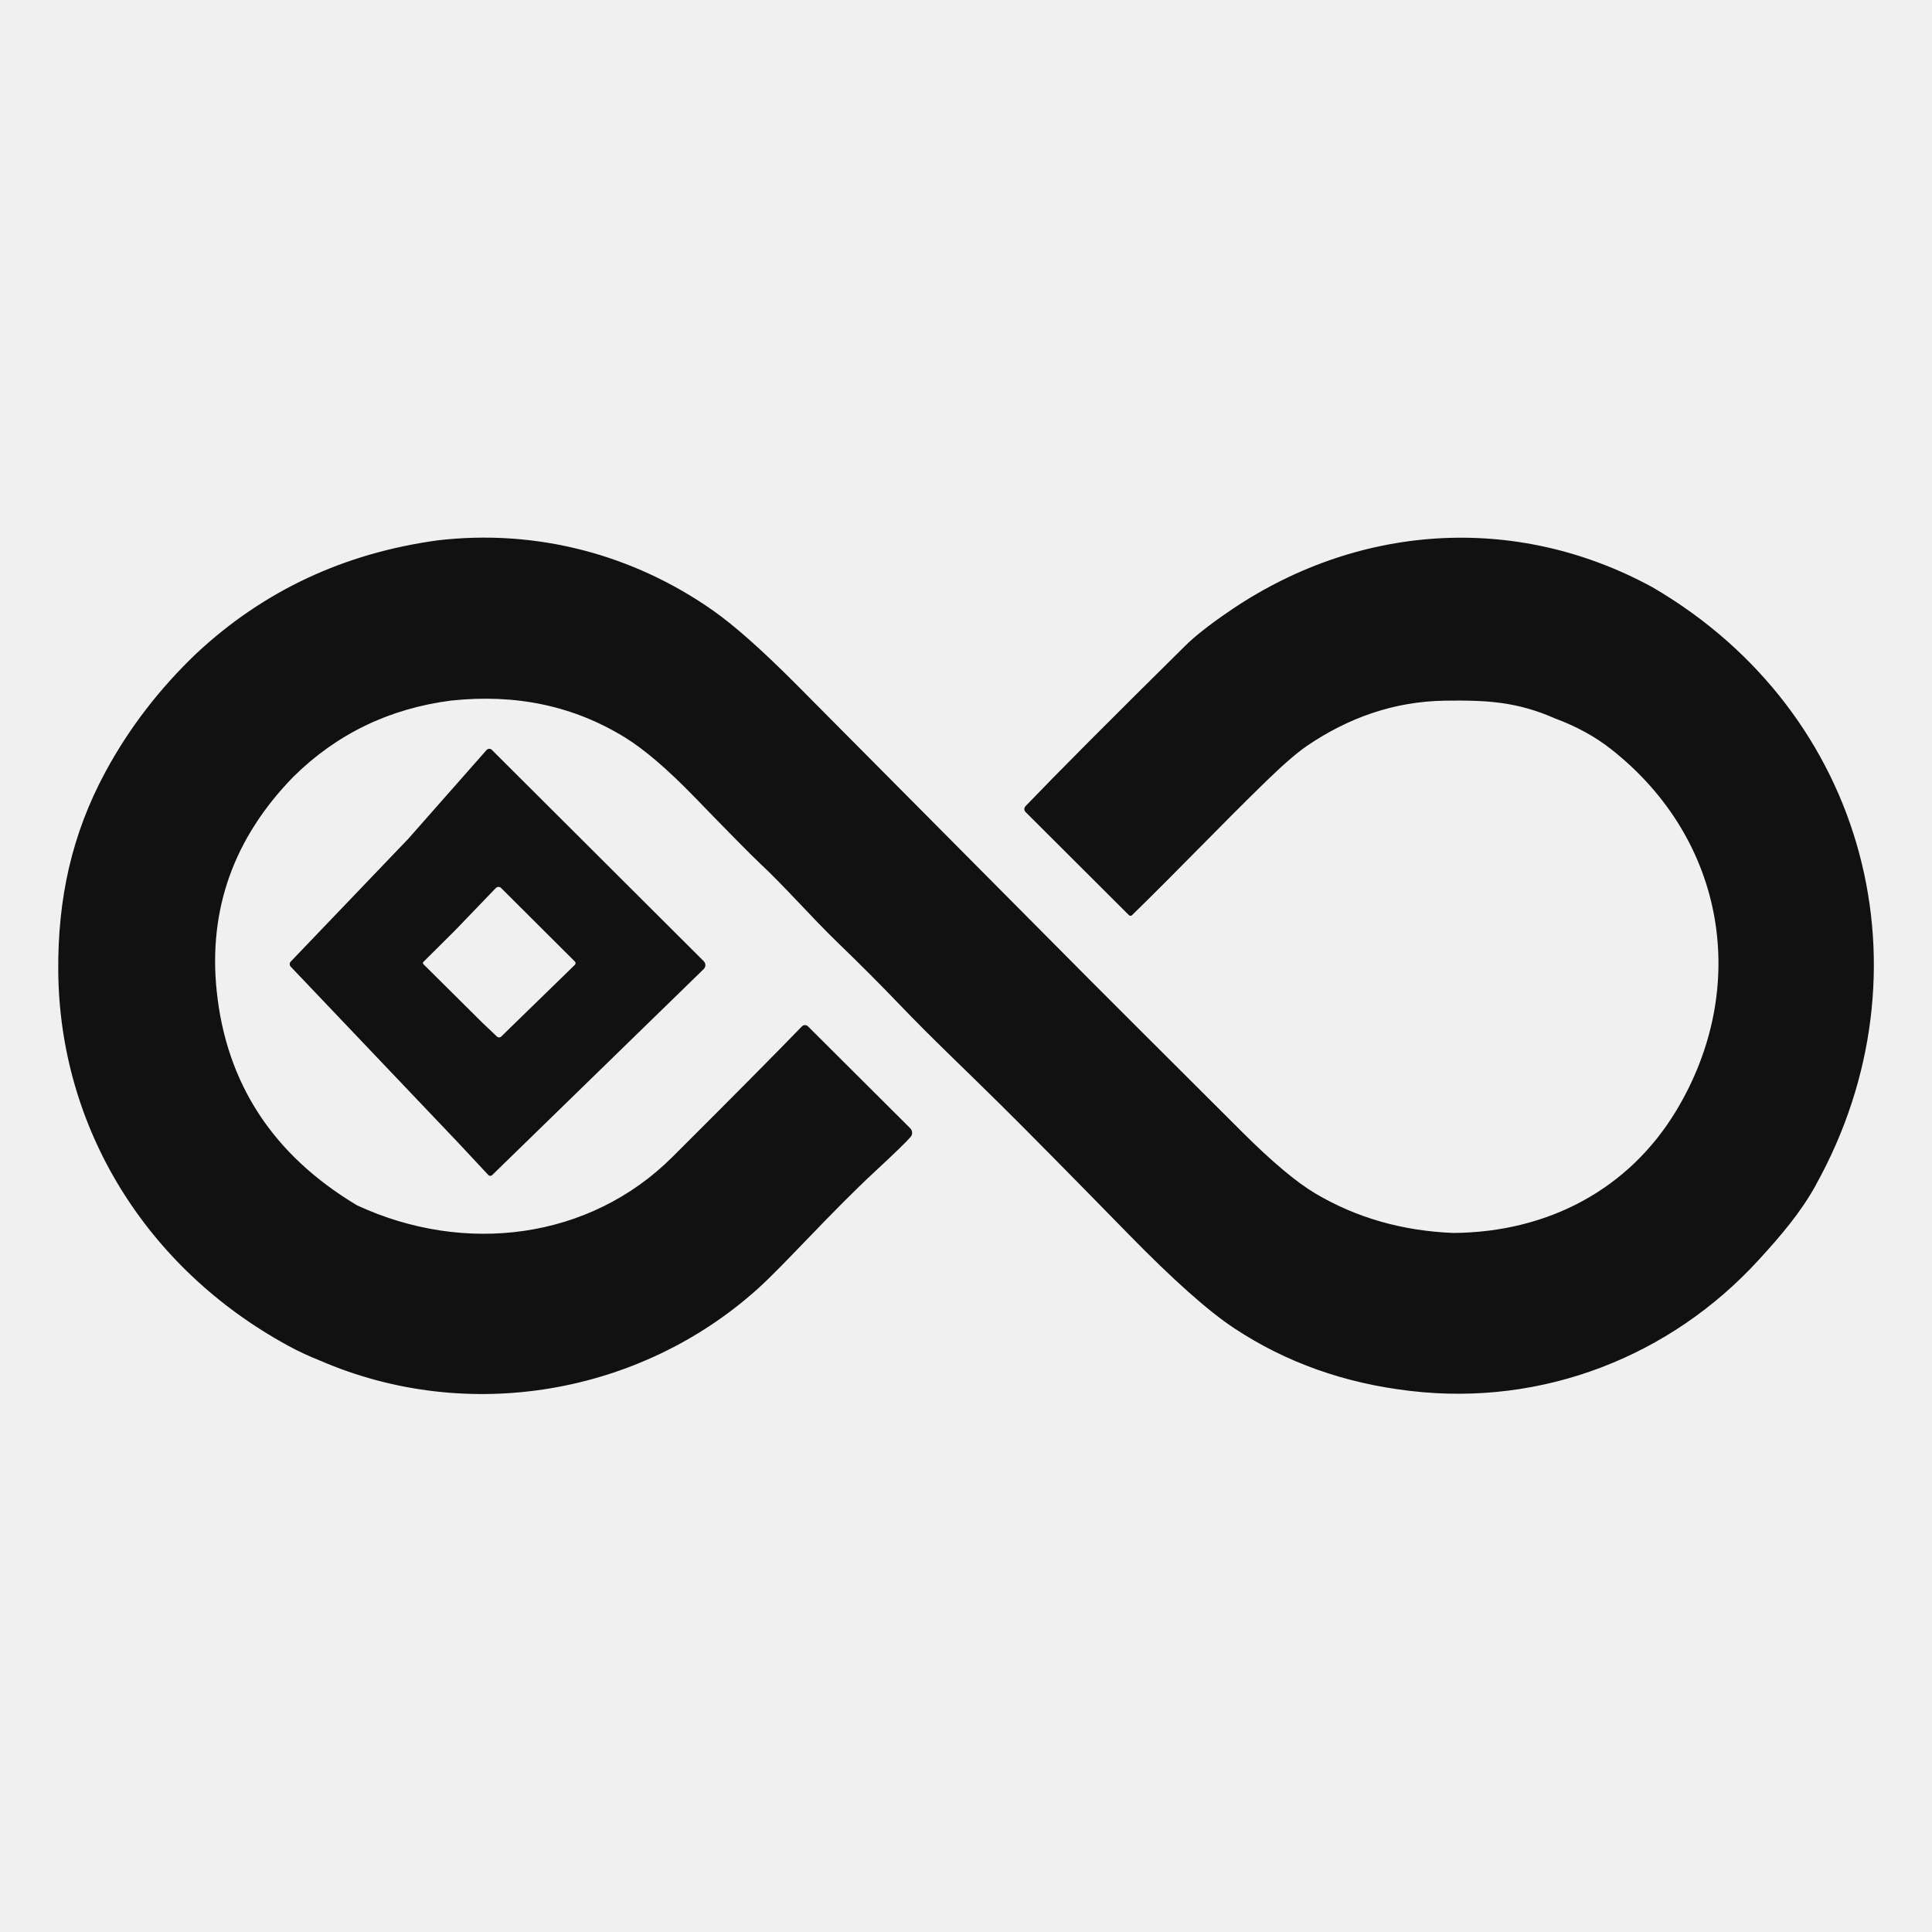
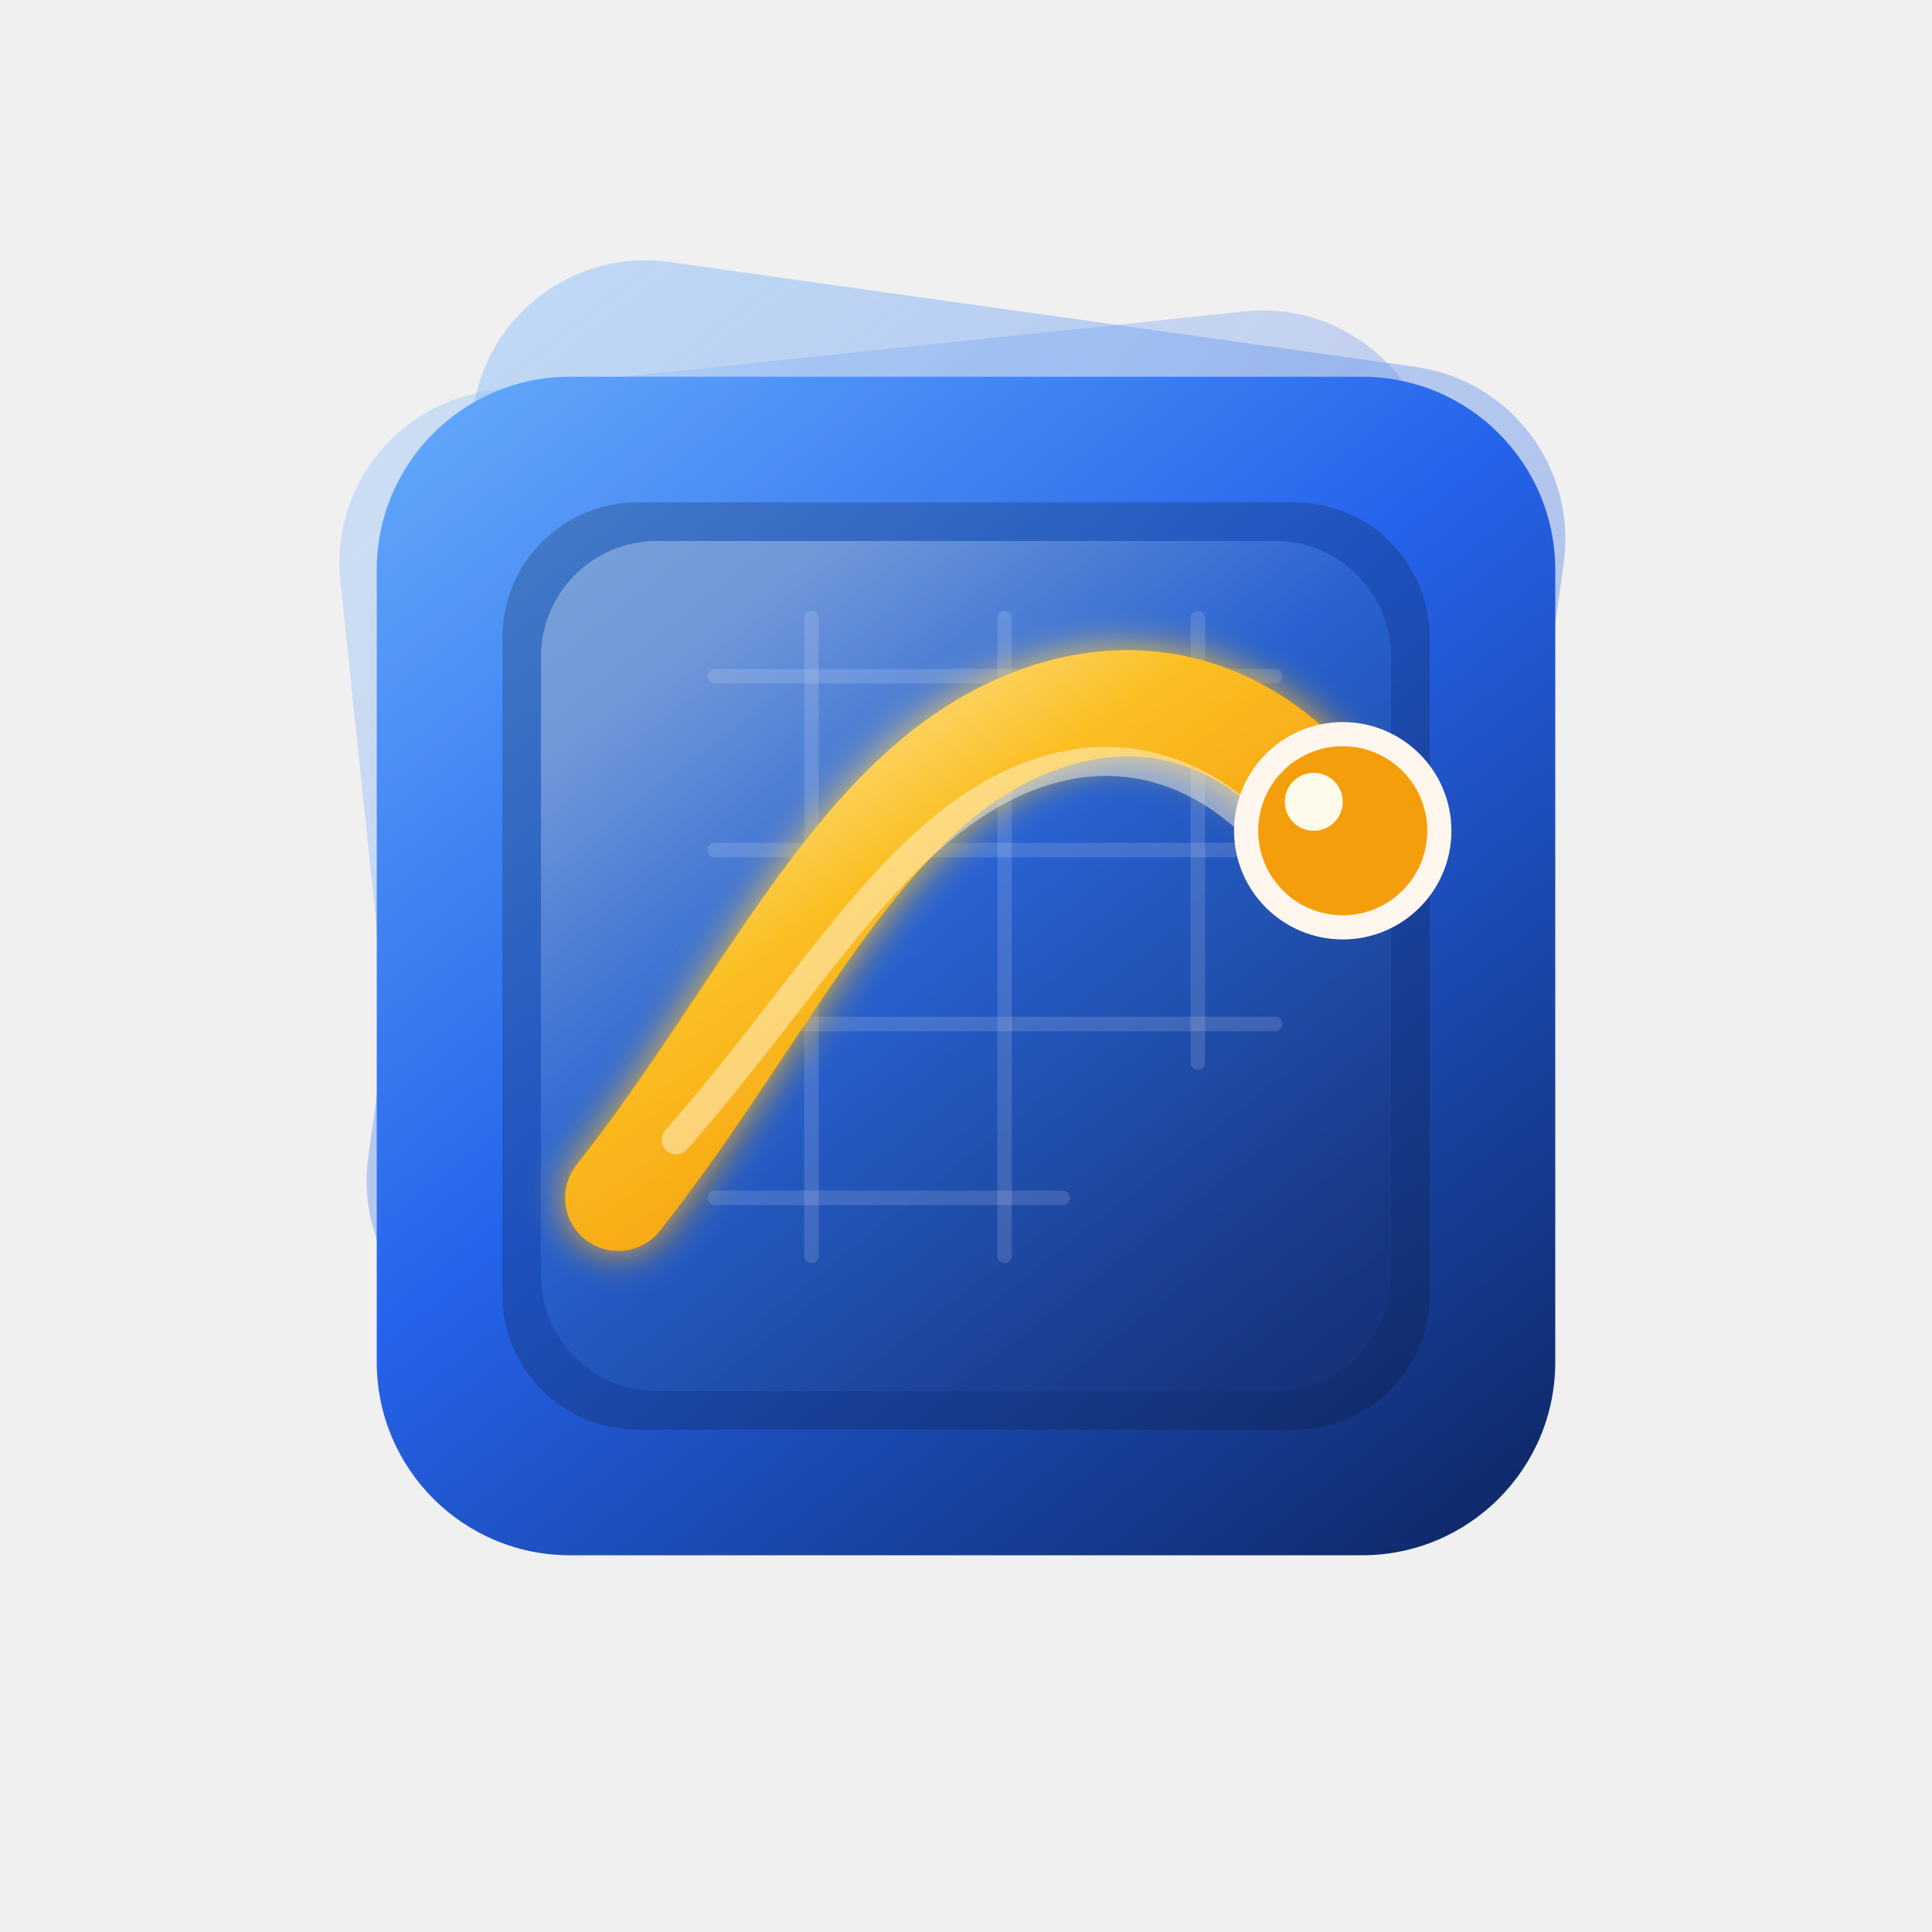
- <svg xmlns="http://www.w3.org/2000/svg" viewBox="0 0 400 400" role="img" aria-label="VOZEB PRO logo">
-   <style>
-     .mark {
-       fill: #111111;
-     }
- 
-     @media (prefers-color-scheme: dark) {
-       .mark {
-         fill: #ffffff;
-       }
-     }
-   </style>
-   <path class="mark" d="M375.99,245.3c-3.22,5.81-7.3,10.56-11.96,15.65-18.15,19.8-44.49,30.27-72.01,27.03-13.59-1.57-25.74-5.88-36.47-12.97-5.39-3.55-12.68-10.05-21.91-19.49-11.46-11.72-20.24-20.62-26.35-26.68-7.42-7.36-14.04-13.54-21.09-20.9-3.93-4.1-8.09-8.27-12.48-12.51-6.02-5.81-11.17-11.84-16.62-16.91-1.34-1.25-5.81-5.76-13.36-13.55-5.52-5.69-10.28-9.77-14.27-12.24-10.61-6.57-22.64-9.13-36.1-7.68-12.77,1.65-23.66,6.91-32.65,15.79-12.33,12.66-17.62,27.46-15.85,44.39,2.01,19.16,11.69,33.93,29.03,44.31,22.26,10.34,48.15,7.14,65.35-10.03,12.66-12.63,21.58-21.63,26.77-27,.34-.36.93-.36,1.27-.01l21.16,21.09c.5.5.53,1.27.08,1.8-.78.93-3.2,3.28-7.27,7.06-9.12,8.43-18.86,19.42-24.39,24.39-24.3,21.86-60.01,28.13-90.63,14.85-2.3-.91-4.52-1.94-6.65-3.11-29.41-16.05-47.29-45.15-47.53-77.6-.1-14.64,2.65-28.07,9.87-41.36,4.89-8.99,11.15-17.11,18.77-24.37,13.86-12.92,30.49-20.71,49.86-23.37,20.52-2.42,40.58,2.93,57.1,14.55,4.42,3.11,10.06,8.12,16.95,15.02.41.4,20.67,20.8,60.8,61.2,3.2,3.22,13.81,13.82,31.86,31.81,6.13,6.11,11.15,10.32,15.07,12.64,8.49,5.03,18.02,7.75,28.55,8.17,19.68-.14,36.36-9.1,46.12-25.26,15.34-25.4,10.4-56.12-13.42-74.88-3.3-2.6-7.17-4.73-11.62-6.38-8.02-3.53-14.32-3.81-22.94-3.68-10.41.17-19.86,3.53-28.4,9.33-2.07,1.41-4.89,3.85-8.47,7.32-9.3,9.05-18.06,18.27-27.79,27.76-.17.17-.46.17-.63,0l-21.4-21.35c-.34-.33-.35-.87-.01-1.23,6.53-6.81,17.55-17.88,33.08-33.22,1.93-1.91,4.81-4.19,8.66-6.84,26.54-18.37,59.54-20.82,88.09-5.24,44.68,26.07,58.16,79.81,33.83,123.66ZM101.84,155.26l43.86,43.74c.46.46.45,1.19-.01,1.64l-43.78,42.64c-.23.23-.6.22-.81-.01l-6.35-6.8-34.55-36.32c-.29-.3-.29-.77,0-1.07l24.36-25.45,16.17-18.34c.28-.32.8-.35,1.11-.04ZM102.69,183.82l-8.45,8.79-6.57,6.53c-.14.13-.14.35,0,.49l12.26,12.17,2.96,2.81c.25.24.63.24.88,0l15.25-14.85c.19-.19.19-.5,0-.69l-15.29-15.24c-.28-.28-.76-.28-1.03.01Z" />
+ <svg xmlns="http://www.w3.org/2000/svg" viewBox="0 0 400 400" role="img" aria-label="JoveCanvas logo" fill="none">
+   <defs>
+     <linearGradient id="jc-frame" x1="0.1" y1="0" x2="0.9" y2="1">
+       <stop offset="0" stop-color="#60a5fa" />
+       <stop offset="0.45" stop-color="#2563eb" />
+       <stop offset="1" stop-color="#0f2a6b" />
+     </linearGradient>
+     <linearGradient id="jc-frame-soft" x1="0" y1="0" x2="1" y2="1">
+       <stop offset="0" stop-color="#93c5fd" stop-opacity="0.55" />
+       <stop offset="1" stop-color="#1d4ed8" stop-opacity="0.35" />
+     </linearGradient>
+     <linearGradient id="jc-ink" x1="0" y1="0" x2="1" y2="1">
+       <stop offset="0" stop-color="#fef3c7" />
+       <stop offset="0.35" stop-color="#fbbf24" />
+       <stop offset="0.7" stop-color="#f59e0b" />
+       <stop offset="1" stop-color="#b45309" />
+     </linearGradient>
+     <linearGradient id="jc-core" x1="0.2" y1="0.1" x2="0.85" y2="0.95">
+       <stop offset="0" stop-color="#dbeafe" />
+       <stop offset="0.4" stop-color="#3b82f6" />
+       <stop offset="1" stop-color="#1e3a8a" />
+     </linearGradient>
+     <filter id="jc-glow" x="-30%" y="-30%" width="160%" height="160%">
+       <feGaussianBlur stdDeviation="4" result="b" />
+       <feMerge>
+         <feMergeNode in="b" />
+         <feMergeNode in="SourceGraphic" />
+       </feMerge>
+     </filter>
+   </defs>
+   <g opacity="0.9">
+     <rect x="86" y="64" width="228" height="228" rx="36" transform="rotate(8 200 178)" fill="url(#jc-frame-soft)" />
+     <rect x="78" y="72" width="228" height="228" rx="36" transform="rotate(-6 192 186)" fill="url(#jc-frame-soft)" opacity="0.75" />
+   </g>
+   <rect x="78" y="78" width="244" height="244" rx="40" fill="url(#jc-frame)" />
+   <rect x="104" y="104" width="192" height="192" rx="28" fill="#071022" opacity="0.22" />
+   <rect x="112" y="112" width="176" height="176" rx="24" fill="url(#jc-core)" opacity="0.35" />
+   <g stroke="#ffffff" stroke-opacity="0.14" stroke-width="3" stroke-linecap="round">
+     <path d="M148 140 H264" />
+     <path d="M148 176 H264" />
+     <path d="M148 212 H264" />
+     <path d="M148 248 H220" />
+     <path d="M168 128 V260" />
+     <path d="M208 128 V260" />
+     <path d="M248 128 V220" />
+   </g>
+   <path d="M128 248 C158 210 176 168 208 152 C236 138 262 148 278 172" stroke="url(#jc-ink)" stroke-width="22" stroke-linecap="round" stroke-linejoin="round" filter="url(#jc-glow)" />
+   <path d="M140 236 C168 204 184 174 210 162 C232 152 252 160 266 178" stroke="#fffbeb" stroke-opacity="0.45" stroke-width="6" stroke-linecap="round" />
+   <circle cx="278" cy="172" r="20" fill="#f59e0b" />
+   <circle cx="278" cy="172" r="20" stroke="#fff7ed" stroke-width="5" />
+   <circle cx="272" cy="166" r="6" fill="#fffbeb" />
</svg>
